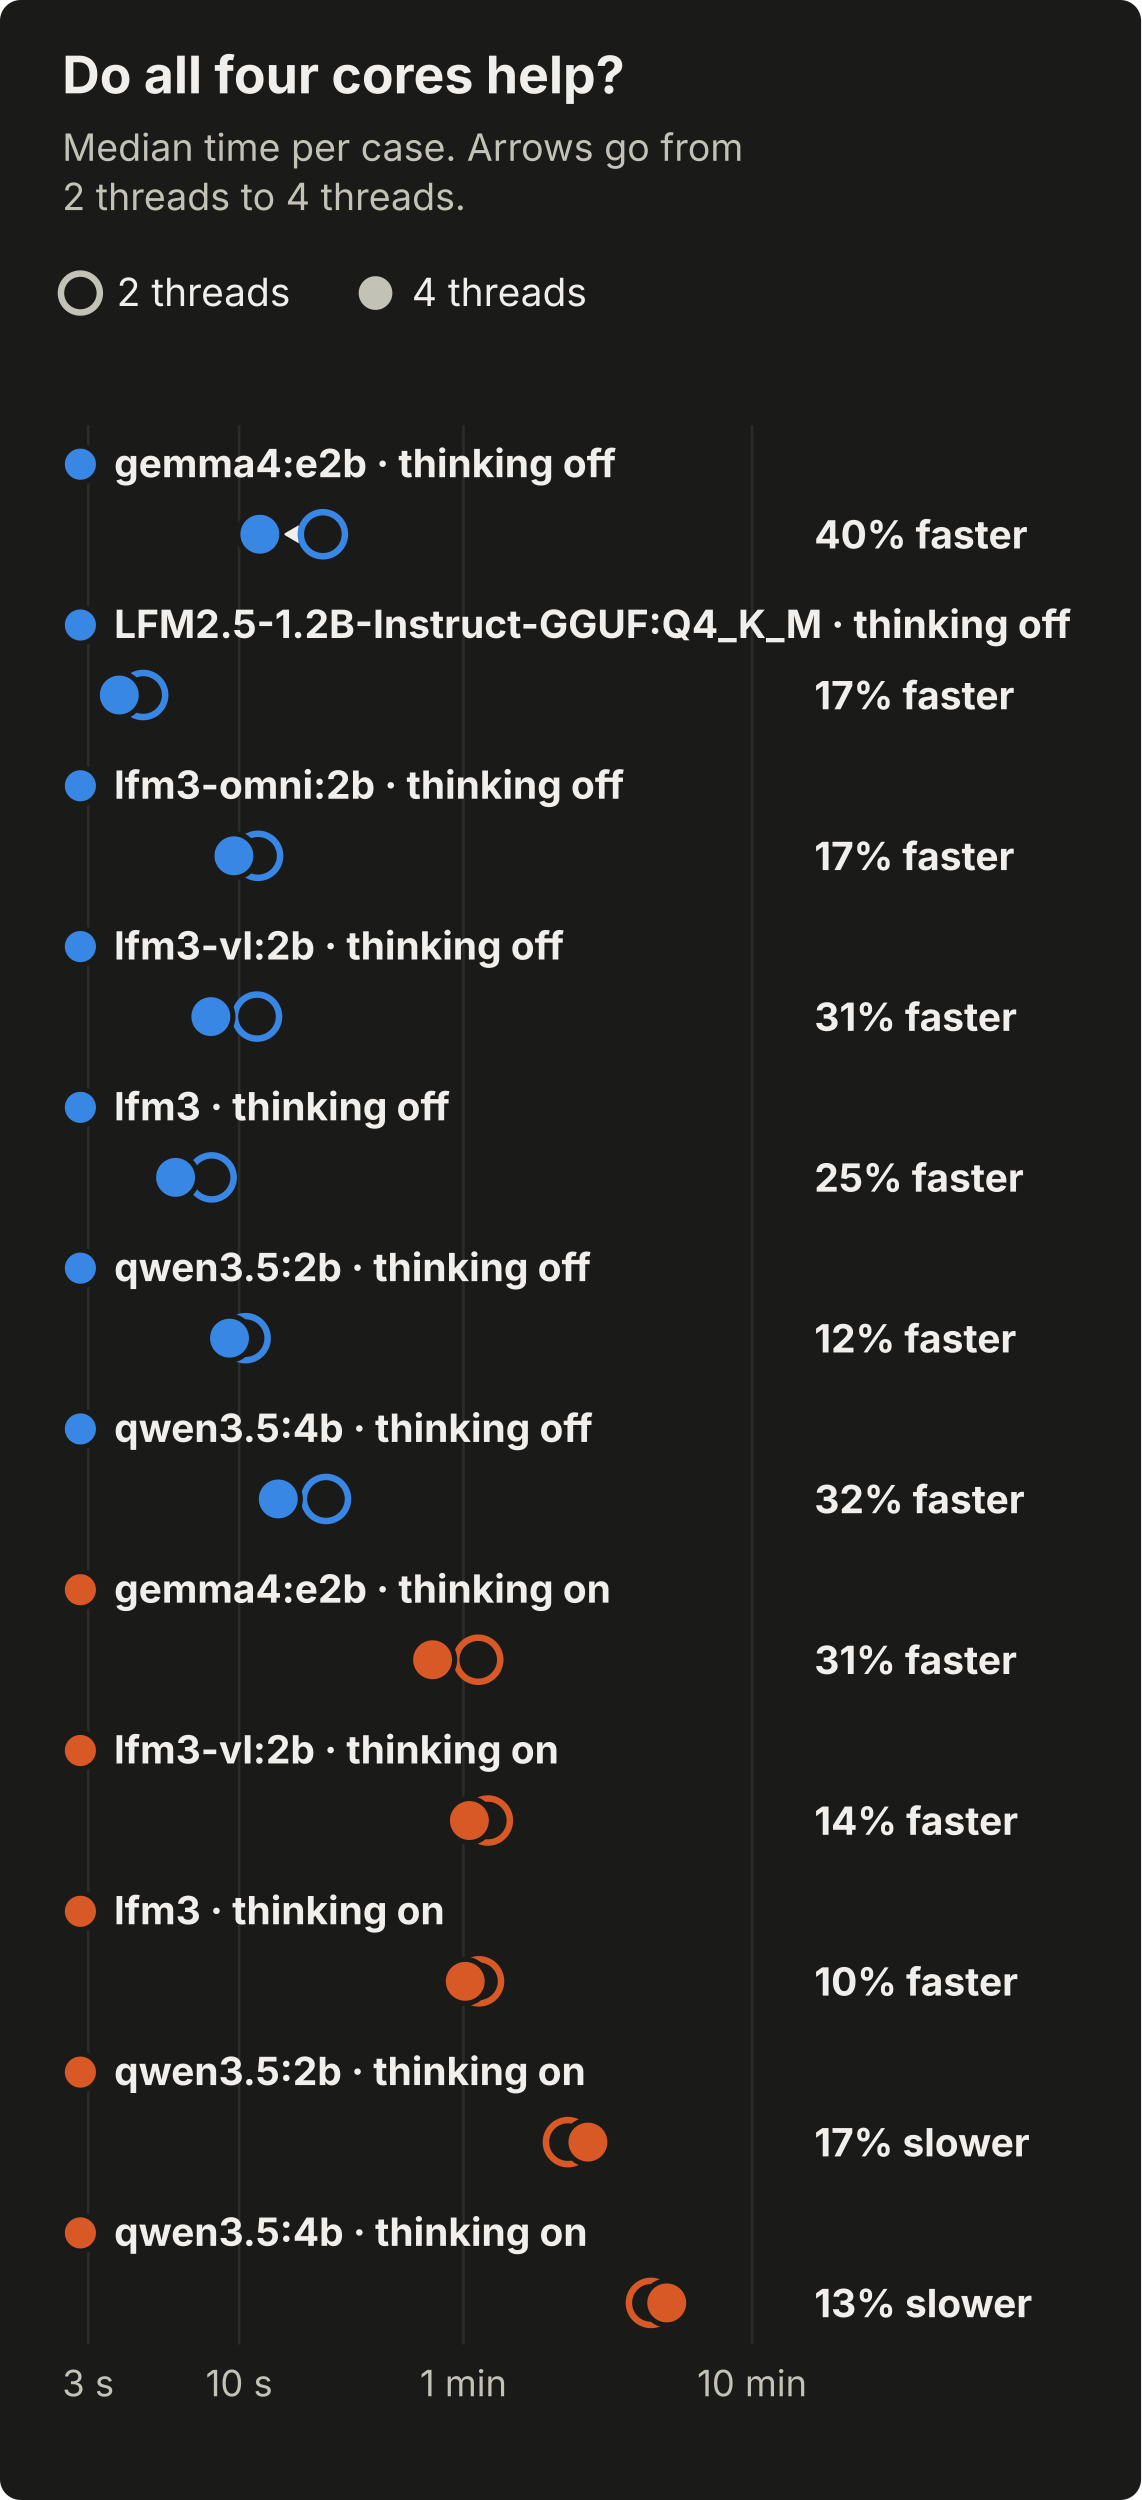
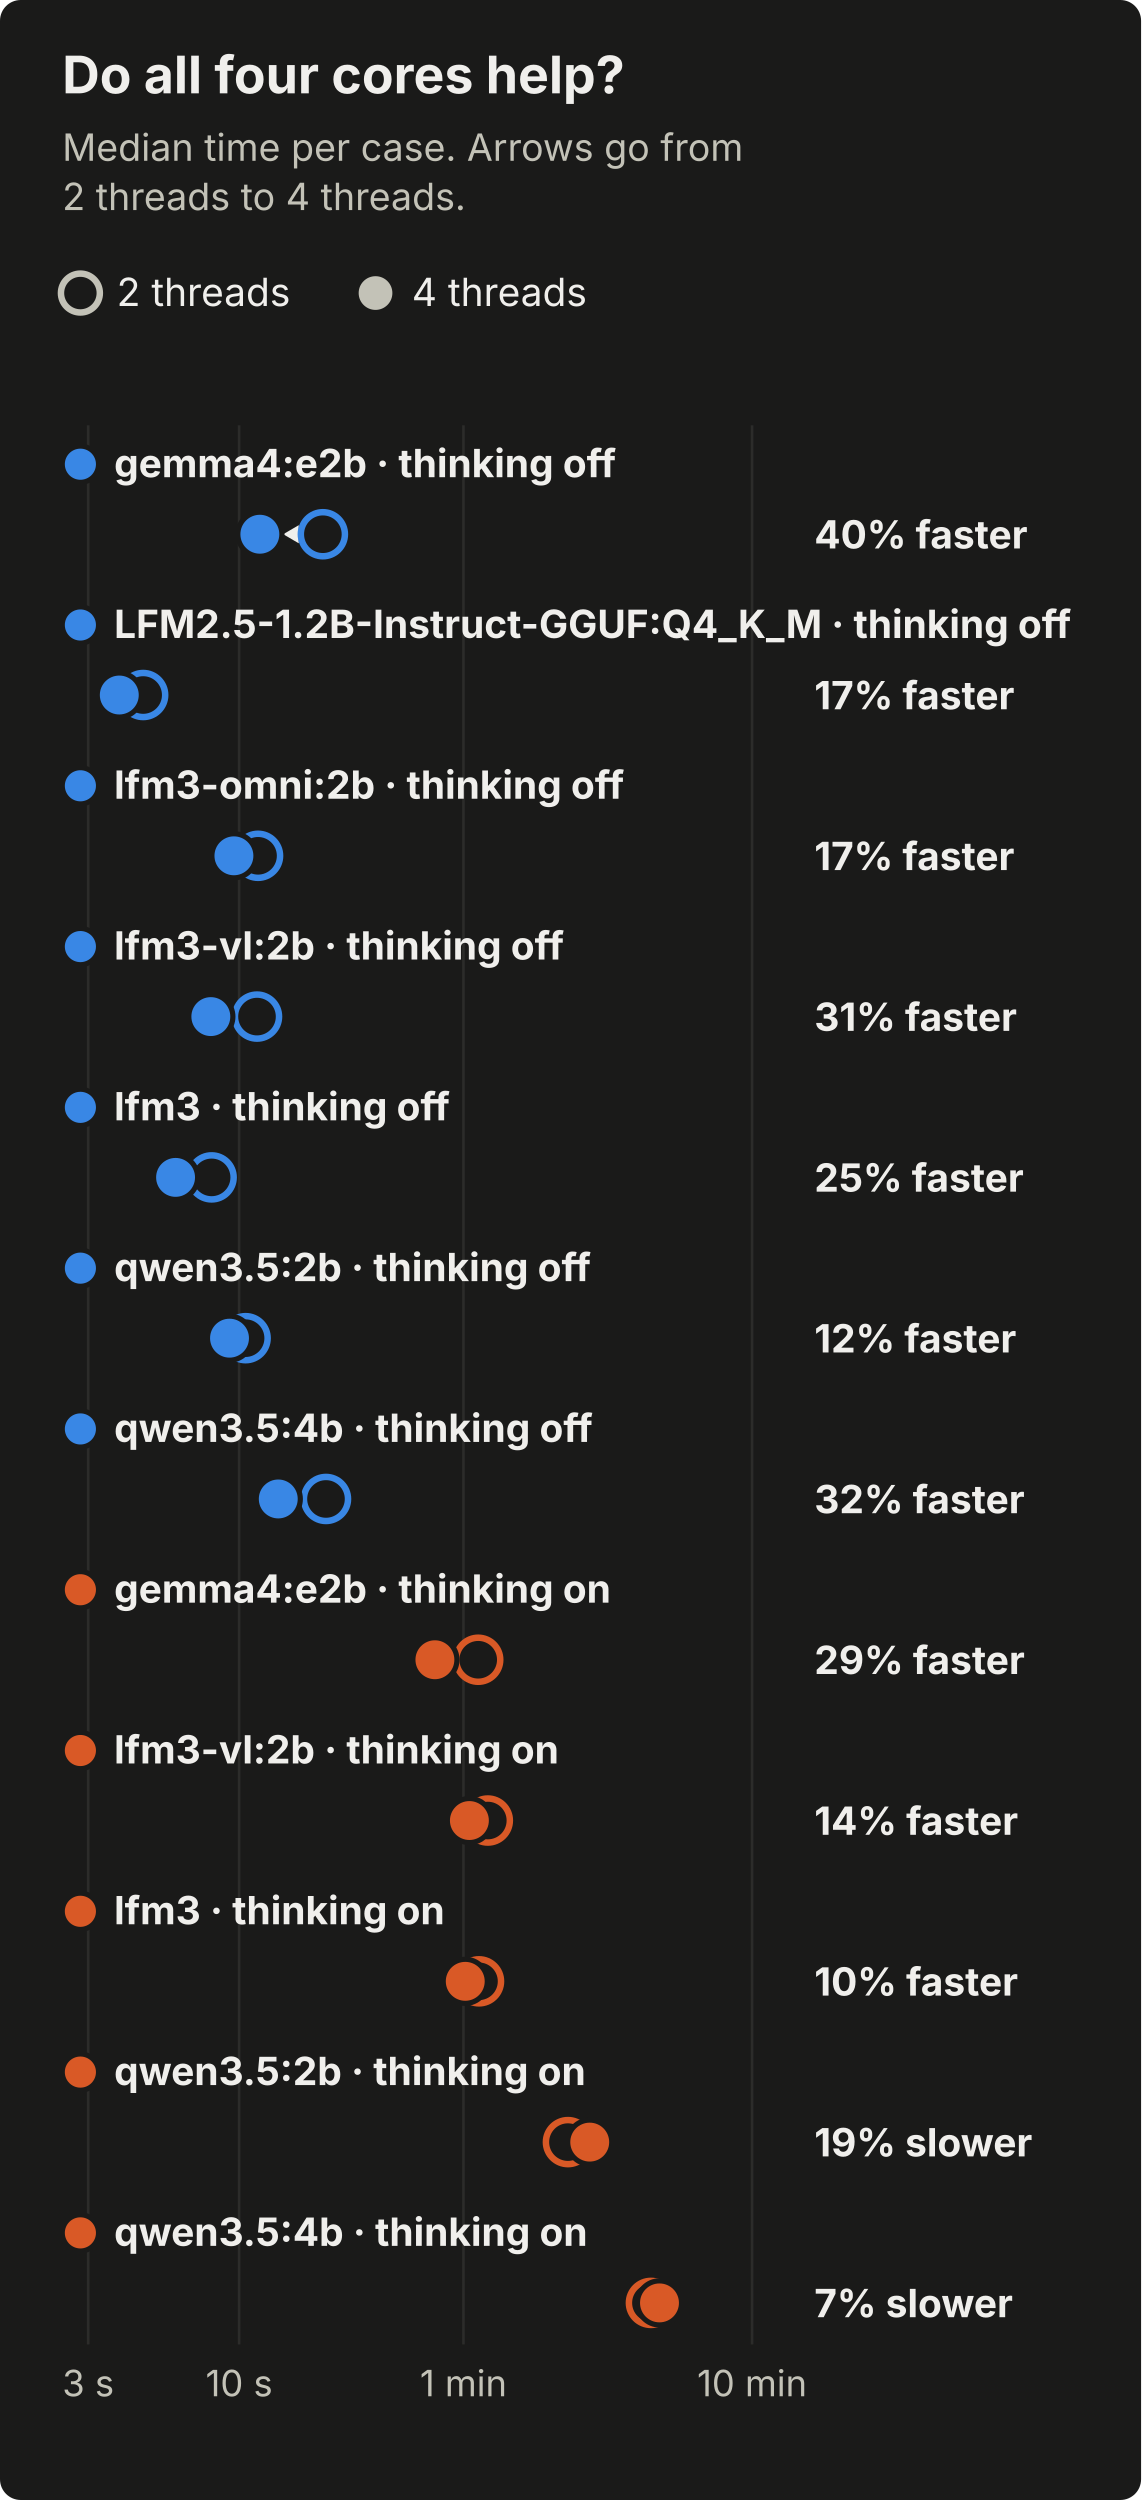
<svg xmlns="http://www.w3.org/2000/svg" width="440" height="964" viewBox="0 0 440 964" role="img" aria-label="Do all four cores help?">
  <rect width="440" height="964" rx="8" fill="#1a1a19" />
  <text x="24.0" y="36.0" font-size="20" font-weight="700" text-anchor="start" fill="#f0efec" font-family="system-ui, -apple-system, Segoe UI, sans-serif">Do all four cores help?</text>
  <text x="24.0" y="62.0" font-size="14.5" font-weight="normal" text-anchor="start" fill="#c3c2b7" font-family="system-ui, -apple-system, Segoe UI, sans-serif">Median time per case. Arrows go from</text>
  <text x="24.0" y="81.0" font-size="14.5" font-weight="normal" text-anchor="start" fill="#c3c2b7" font-family="system-ui, -apple-system, Segoe UI, sans-serif">2 threads to 4 threads.</text>
  <circle cx="31.0" cy="113.0" r="7.5" fill="#1a1a19" stroke="#c3c2b7" stroke-width="2.5" />
  <text x="45.0" y="118.0" font-size="15" font-weight="normal" text-anchor="start" fill="#f0efec" font-family="system-ui, -apple-system, Segoe UI, sans-serif">2 threads</text>
  <circle cx="144.8" cy="113.0" r="7.5" fill="#c3c2b7" stroke="#1a1a19" stroke-width="2" />
  <text x="158.8" y="118.0" font-size="15" font-weight="normal" text-anchor="start" fill="#f0efec" font-family="system-ui, -apple-system, Segoe UI, sans-serif">4 threads</text>
  <line x1="34.0" y1="164.0" x2="34.0" y2="904.0" stroke="#2c2c2a" stroke-width="1" />
  <text x="34.0" y="924.0" font-size="14" font-weight="normal" text-anchor="middle" fill="#c3c2b7" font-family="system-ui, -apple-system, Segoe UI, sans-serif">3 s</text>
  <line x1="92.2" y1="164.0" x2="92.2" y2="904.0" stroke="#2c2c2a" stroke-width="1" />
  <text x="92.2" y="924.0" font-size="14" font-weight="normal" text-anchor="middle" fill="#c3c2b7" font-family="system-ui, -apple-system, Segoe UI, sans-serif">10 s</text>
  <line x1="178.7" y1="164.0" x2="178.7" y2="904.0" stroke="#2c2c2a" stroke-width="1" />
  <text x="178.7" y="924.0" font-size="14" font-weight="normal" text-anchor="middle" fill="#c3c2b7" font-family="system-ui, -apple-system, Segoe UI, sans-serif">1 min</text>
  <line x1="290.0" y1="164.0" x2="290.0" y2="904.0" stroke="#2c2c2a" stroke-width="1" />
  <text x="290.0" y="924.0" font-size="14" font-weight="normal" text-anchor="middle" fill="#c3c2b7" font-family="system-ui, -apple-system, Segoe UI, sans-serif">10 min</text>
  <circle cx="31.0" cy="179.0" r="7" fill="#3987e5" stroke="#1a1a19" stroke-width="2" />
  <text x="44.0" y="184.0" font-size="15" font-weight="700" text-anchor="start" fill="#f0efec" font-family="system-ui, -apple-system, Segoe UI, sans-serif">gemma4:e2b · thinking off</text>
  <line x1="116.5" y1="206.0" x2="113.2" y2="206.0" stroke="#f0efec" stroke-width="1.25" />
  <path d="M109.2,206.0 l6.0,-3.5 v7 z" fill="#f0efec" />
  <circle cx="124.5" cy="206.0" r="8.5" fill="#1a1a19" stroke="#3987e5" stroke-width="2.5" />
  <circle cx="100.2" cy="206.0" r="8.5" fill="#3987e5" stroke="#1a1a19" stroke-width="2" />
  <text x="314.0" y="211.5" font-size="15" font-weight="700" text-anchor="start" fill="#f0efec" font-family="system-ui, -apple-system, Segoe UI, sans-serif">40% faster</text>
  <circle cx="31.0" cy="241.0" r="7" fill="#3987e5" stroke="#1a1a19" stroke-width="2" />
  <text x="44.0" y="246.0" font-size="15" font-weight="700" text-anchor="start" fill="#f0efec" font-family="system-ui, -apple-system, Segoe UI, sans-serif">LFM2.5-1.2B-Instruct-GGUF:Q4_K_M · thinking off</text>
  <circle cx="55.2" cy="268.0" r="8.5" fill="#1a1a19" stroke="#3987e5" stroke-width="2.5" />
  <circle cx="46.0" cy="268.0" r="8.5" fill="#3987e5" stroke="#1a1a19" stroke-width="2" />
  <text x="314.0" y="273.5" font-size="15" font-weight="700" text-anchor="start" fill="#f0efec" font-family="system-ui, -apple-system, Segoe UI, sans-serif">17% faster</text>
  <circle cx="31.0" cy="303.0" r="7" fill="#3987e5" stroke="#1a1a19" stroke-width="2" />
  <text x="44.0" y="308.0" font-size="15" font-weight="700" text-anchor="start" fill="#f0efec" font-family="system-ui, -apple-system, Segoe UI, sans-serif">lfm3-omni:2b · thinking off</text>
  <circle cx="99.5" cy="330.0" r="8.5" fill="#1a1a19" stroke="#3987e5" stroke-width="2.5" />
  <circle cx="90.2" cy="330.0" r="8.5" fill="#3987e5" stroke="#1a1a19" stroke-width="2" />
  <text x="314.0" y="335.5" font-size="15" font-weight="700" text-anchor="start" fill="#f0efec" font-family="system-ui, -apple-system, Segoe UI, sans-serif">17% faster</text>
  <circle cx="31.0" cy="365.0" r="7" fill="#3987e5" stroke="#1a1a19" stroke-width="2" />
  <text x="44.0" y="370.0" font-size="15" font-weight="700" text-anchor="start" fill="#f0efec" font-family="system-ui, -apple-system, Segoe UI, sans-serif">lfm3-vl:2b · thinking off</text>
  <circle cx="99.1" cy="392.0" r="8.5" fill="#1a1a19" stroke="#3987e5" stroke-width="2.5" />
  <circle cx="81.3" cy="392.0" r="8.5" fill="#3987e5" stroke="#1a1a19" stroke-width="2" />
  <text x="314.0" y="397.5" font-size="15" font-weight="700" text-anchor="start" fill="#f0efec" font-family="system-ui, -apple-system, Segoe UI, sans-serif">31% faster</text>
  <circle cx="31.0" cy="427.0" r="7" fill="#3987e5" stroke="#1a1a19" stroke-width="2" />
  <text x="44.0" y="432.0" font-size="15" font-weight="700" text-anchor="start" fill="#f0efec" font-family="system-ui, -apple-system, Segoe UI, sans-serif">lfm3 · thinking off</text>
  <circle cx="81.6" cy="454.0" r="8.5" fill="#1a1a19" stroke="#3987e5" stroke-width="2.5" />
  <circle cx="67.7" cy="454.0" r="8.5" fill="#3987e5" stroke="#1a1a19" stroke-width="2" />
  <text x="314.0" y="459.5" font-size="15" font-weight="700" text-anchor="start" fill="#f0efec" font-family="system-ui, -apple-system, Segoe UI, sans-serif">25% faster</text>
  <circle cx="31.0" cy="489.0" r="7" fill="#3987e5" stroke="#1a1a19" stroke-width="2" />
  <text x="44.0" y="494.0" font-size="15" font-weight="700" text-anchor="start" fill="#f0efec" font-family="system-ui, -apple-system, Segoe UI, sans-serif">qwen3.5:2b · thinking off</text>
  <circle cx="94.7" cy="516.0" r="8.5" fill="#1a1a19" stroke="#3987e5" stroke-width="2.5" />
  <circle cx="88.5" cy="516.0" r="8.5" fill="#3987e5" stroke="#1a1a19" stroke-width="2" />
  <text x="314.0" y="521.5" font-size="15" font-weight="700" text-anchor="start" fill="#f0efec" font-family="system-ui, -apple-system, Segoe UI, sans-serif">12% faster</text>
  <circle cx="31.0" cy="551.0" r="7" fill="#3987e5" stroke="#1a1a19" stroke-width="2" />
  <text x="44.0" y="556.0" font-size="15" font-weight="700" text-anchor="start" fill="#f0efec" font-family="system-ui, -apple-system, Segoe UI, sans-serif">qwen3.5:4b · thinking off</text>
  <circle cx="125.7" cy="578.0" r="8.5" fill="#1a1a19" stroke="#3987e5" stroke-width="2.5" />
  <circle cx="107.3" cy="578.0" r="8.5" fill="#3987e5" stroke="#1a1a19" stroke-width="2" />
  <text x="314.0" y="583.5" font-size="15" font-weight="700" text-anchor="start" fill="#f0efec" font-family="system-ui, -apple-system, Segoe UI, sans-serif">32% faster</text>
  <circle cx="31.0" cy="613.0" r="7" fill="#d95926" stroke="#1a1a19" stroke-width="2" />
  <text x="44.0" y="618.0" font-size="15" font-weight="700" text-anchor="start" fill="#f0efec" font-family="system-ui, -apple-system, Segoe UI, sans-serif">gemma4:e2b · thinking on</text>
  <circle cx="184.4" cy="640.0" r="8.5" fill="#1a1a19" stroke="#d95926" stroke-width="2.5" />
-   <circle cx="166.8" cy="640.0" r="8.5" fill="#d95926" stroke="#1a1a19" stroke-width="2" />
-   <text x="314.0" y="645.5" font-size="15" font-weight="700" text-anchor="start" fill="#f0efec" font-family="system-ui, -apple-system, Segoe UI, sans-serif">31% faster</text>
+   <circle cx="167.7" cy="640.0" r="8.5" fill="#d95926" stroke="#1a1a19" stroke-width="2" />
+   <text x="314.0" y="645.5" font-size="15" font-weight="700" text-anchor="start" fill="#f0efec" font-family="system-ui, -apple-system, Segoe UI, sans-serif">29% faster</text>
  <circle cx="31.0" cy="675.0" r="7" fill="#d95926" stroke="#1a1a19" stroke-width="2" />
  <text x="44.0" y="680.0" font-size="15" font-weight="700" text-anchor="start" fill="#f0efec" font-family="system-ui, -apple-system, Segoe UI, sans-serif">lfm3-vl:2b · thinking on</text>
  <circle cx="188.1" cy="702.0" r="8.5" fill="#1a1a19" stroke="#d95926" stroke-width="2.5" />
  <circle cx="181.0" cy="702.0" r="8.5" fill="#d95926" stroke="#1a1a19" stroke-width="2" />
  <text x="314.0" y="707.5" font-size="15" font-weight="700" text-anchor="start" fill="#f0efec" font-family="system-ui, -apple-system, Segoe UI, sans-serif">14% faster</text>
  <circle cx="31.0" cy="737.0" r="7" fill="#d95926" stroke="#1a1a19" stroke-width="2" />
  <text x="44.0" y="742.0" font-size="15" font-weight="700" text-anchor="start" fill="#f0efec" font-family="system-ui, -apple-system, Segoe UI, sans-serif">lfm3 · thinking on</text>
  <circle cx="184.7" cy="764.0" r="8.5" fill="#1a1a19" stroke="#d95926" stroke-width="2.5" />
  <circle cx="179.4" cy="764.0" r="8.5" fill="#d95926" stroke="#1a1a19" stroke-width="2" />
  <text x="314.0" y="769.5" font-size="15" font-weight="700" text-anchor="start" fill="#f0efec" font-family="system-ui, -apple-system, Segoe UI, sans-serif">10% faster</text>
  <circle cx="31.0" cy="799.0" r="7" fill="#d95926" stroke="#1a1a19" stroke-width="2" />
  <text x="44.0" y="804.0" font-size="15" font-weight="700" text-anchor="start" fill="#f0efec" font-family="system-ui, -apple-system, Segoe UI, sans-serif">qwen3.5:2b · thinking on</text>
  <circle cx="219.0" cy="826.0" r="8.5" fill="#1a1a19" stroke="#d95926" stroke-width="2.5" />
-   <circle cx="226.7" cy="826.0" r="8.5" fill="#d95926" stroke="#1a1a19" stroke-width="2" />
-   <text x="314.0" y="831.5" font-size="15" font-weight="700" text-anchor="start" fill="#f0efec" font-family="system-ui, -apple-system, Segoe UI, sans-serif">17% slower</text>
+   <circle cx="227.4" cy="826.0" r="8.5" fill="#d95926" stroke="#1a1a19" stroke-width="2" />
+   <text x="314.0" y="831.5" font-size="15" font-weight="700" text-anchor="start" fill="#f0efec" font-family="system-ui, -apple-system, Segoe UI, sans-serif">19% slower</text>
  <circle cx="31.0" cy="861.0" r="7" fill="#d95926" stroke="#1a1a19" stroke-width="2" />
  <text x="44.0" y="866.0" font-size="15" font-weight="700" text-anchor="start" fill="#f0efec" font-family="system-ui, -apple-system, Segoe UI, sans-serif">qwen3.5:4b · thinking on</text>
  <circle cx="251.0" cy="888.0" r="8.5" fill="#1a1a19" stroke="#d95926" stroke-width="2.5" />
-   <circle cx="257.1" cy="888.0" r="8.5" fill="#d95926" stroke="#1a1a19" stroke-width="2" />
-   <text x="314.0" y="893.5" font-size="15" font-weight="700" text-anchor="start" fill="#f0efec" font-family="system-ui, -apple-system, Segoe UI, sans-serif">13% slower</text>
+   <circle cx="254.3" cy="888.0" r="8.5" fill="#d95926" stroke="#1a1a19" stroke-width="2" />
+   <text x="314.0" y="893.5" font-size="15" font-weight="700" text-anchor="start" fill="#f0efec" font-family="system-ui, -apple-system, Segoe UI, sans-serif">7% slower</text>
</svg>
